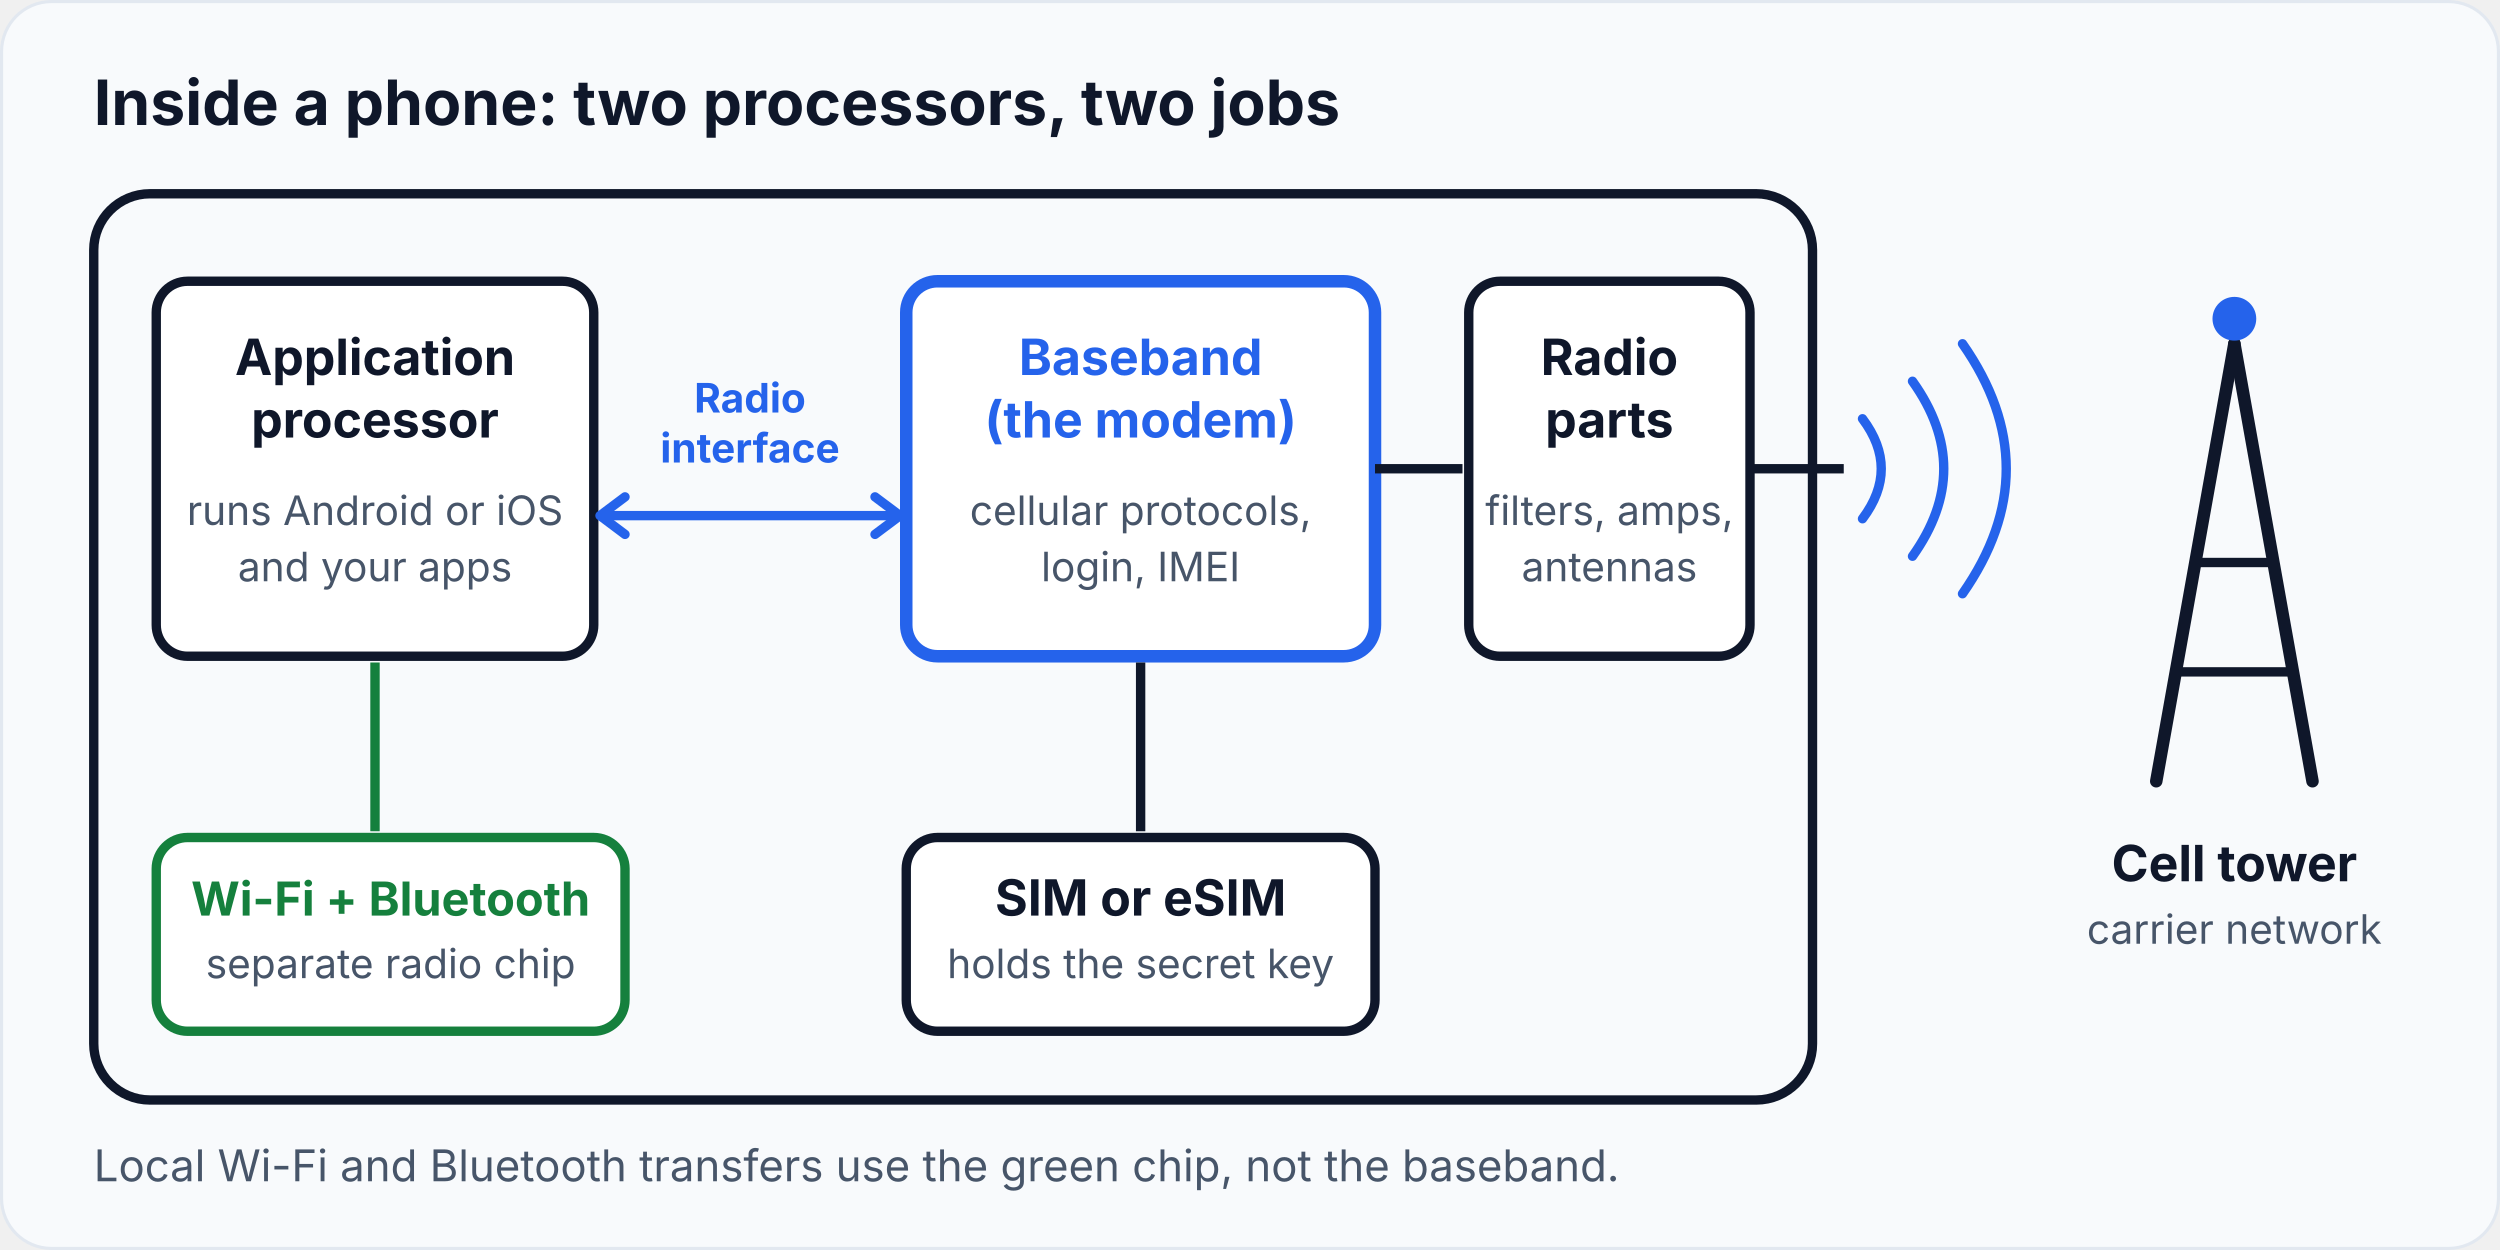
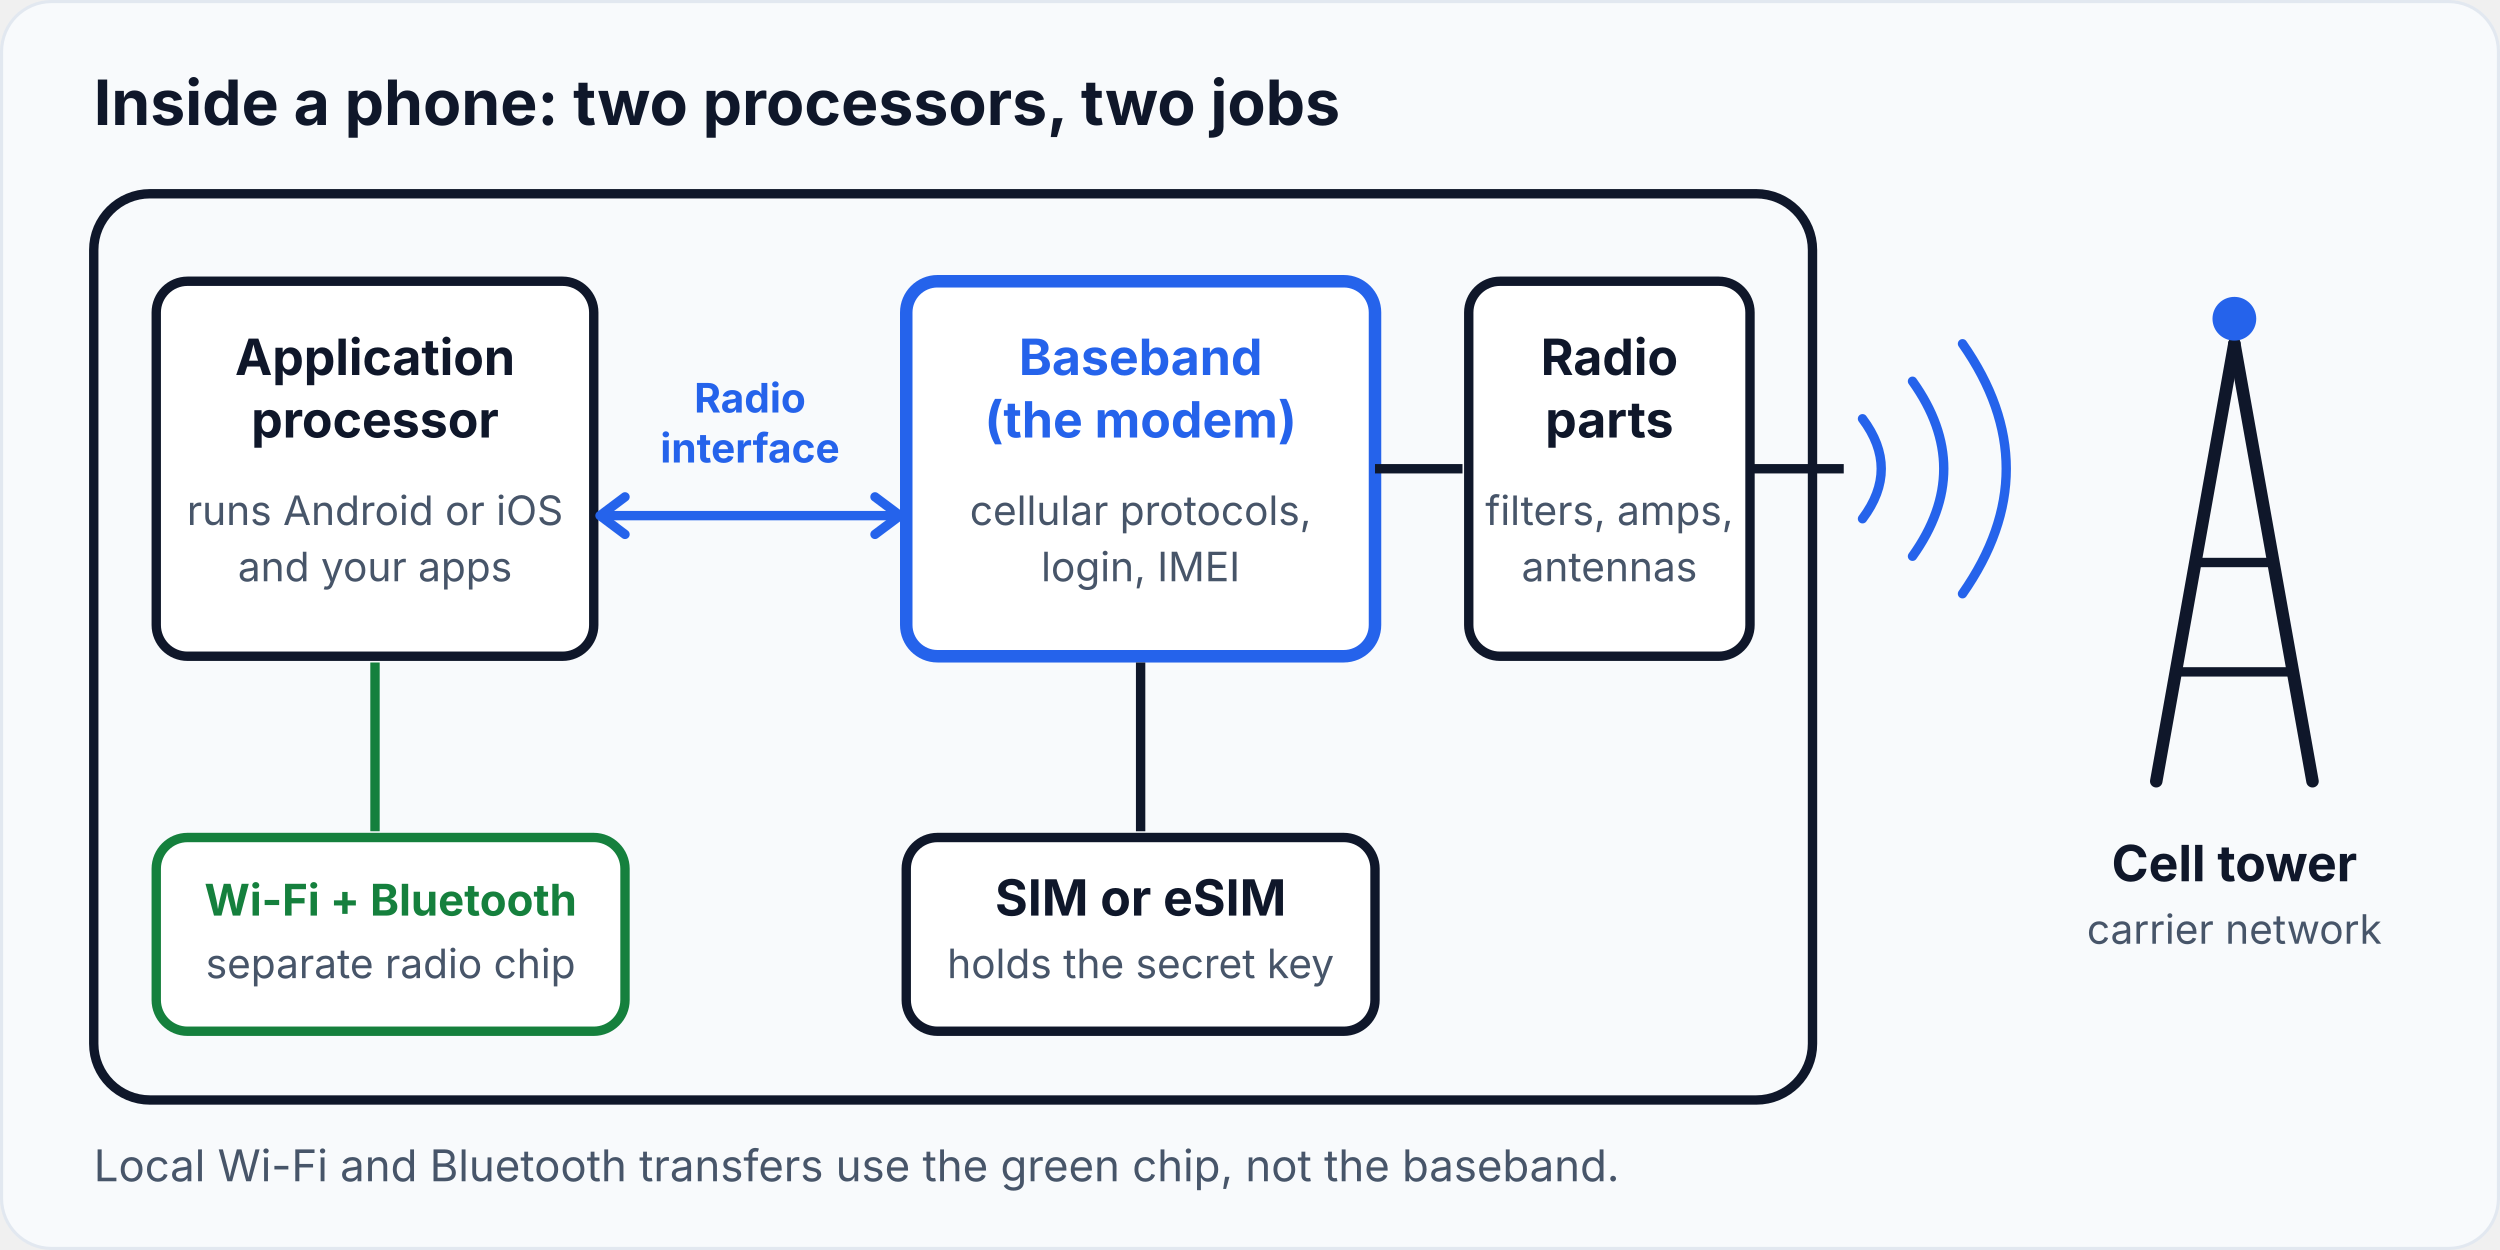
<svg xmlns="http://www.w3.org/2000/svg" viewBox="0 0 800 400" width="800" height="400" role="img" font-family="Urbanist, system-ui, -apple-system, 'Segoe UI', sans-serif">
  <rect x="0.5" y="0.5" width="799" height="399" rx="16" fill="#F8FAFC" stroke="#E2E8F0" />
  <text x="30" y="40" font-size="20" font-weight="700" fill="#0F172A">Inside a phone: two processors, two jobs</text>
  <rect x="30" y="62" width="550" height="290" rx="18" fill="#F8FAFC" stroke="#0F172A" stroke-width="3" />
  <rect x="50" y="90" width="140" height="120" rx="10" fill="#FFFFFF" stroke="#0F172A" stroke-width="3" />
  <text x="120" y="120" text-anchor="middle" font-size="16" font-weight="700" fill="#0F172A">Application</text>
  <text x="120" y="140" text-anchor="middle" font-size="16" font-weight="700" fill="#0F172A">processor</text>
  <text x="120" y="168" text-anchor="middle" font-size="13" fill="#475569">runs Android or iOS</text>
  <text x="120" y="186" text-anchor="middle" font-size="13" fill="#475569">and your apps</text>
  <text x="240" y="132" text-anchor="middle" font-size="13" fill="#2563EB" font-weight="700">Radio</text>
  <text x="240" y="148" text-anchor="middle" font-size="13" fill="#2563EB" font-weight="700">interface</text>
  <line x1="194" y1="165" x2="286" y2="165" stroke="#2563EB" stroke-width="3" />
  <path d="M200 159 L192 165 L200 171 M280 159 L288 165 L280 171" fill="none" stroke="#2563EB" stroke-width="3" stroke-linecap="round" stroke-linejoin="round" />
  <rect x="290" y="90" width="150" height="120" rx="10" fill="#FFFFFF" stroke="#2563EB" stroke-width="4" />
  <text x="365" y="120" text-anchor="middle" font-size="16" font-weight="700" fill="#2563EB">Baseband</text>
  <text x="365" y="140" text-anchor="middle" font-size="16" font-weight="700" fill="#2563EB">(the modem)</text>
  <text x="365" y="168" text-anchor="middle" font-size="13" fill="#475569">cellular protocols,</text>
  <text x="365" y="186" text-anchor="middle" font-size="13" fill="#475569">login, IMEI</text>
  <line x1="440" y1="150" x2="468" y2="150" stroke="#0F172A" stroke-width="3" />
  <rect x="470" y="90" width="90" height="120" rx="10" fill="#FFFFFF" stroke="#0F172A" stroke-width="3" />
  <text x="515" y="120" text-anchor="middle" font-size="16" font-weight="700" fill="#0F172A">Radio</text>
  <text x="515" y="140" text-anchor="middle" font-size="16" font-weight="700" fill="#0F172A">parts</text>
  <text x="515" y="168" text-anchor="middle" font-size="13" fill="#475569">filters, amps,</text>
  <text x="515" y="186" text-anchor="middle" font-size="13" fill="#475569">antennas</text>
  <rect x="290" y="268" width="150" height="62" rx="10" fill="#FFFFFF" stroke="#0F172A" stroke-width="3" />
  <text x="365" y="293" text-anchor="middle" font-size="16" font-weight="700" fill="#0F172A">SIM or eSIM</text>
  <text x="365" y="313" text-anchor="middle" font-size="13" fill="#475569">holds the secret key</text>
  <line x1="365" y1="212" x2="365" y2="266" stroke="#0F172A" stroke-width="3" />
  <rect x="50" y="268" width="150" height="62" rx="10" fill="#FFFFFF" stroke="#15803D" stroke-width="3" />
-   <text x="125" y="293" text-anchor="middle" font-size="15" font-weight="700" fill="#15803D">Wi-Fi + Bluetooth</text>
+   <text x="125" y="293" text-anchor="middle" font-size="14" font-weight="700" fill="#15803D">Wi-Fi + Bluetooth</text>
  <text x="125" y="313" text-anchor="middle" font-size="13" fill="#475569">separate radio chip</text>
  <line x1="120" y1="212" x2="120" y2="266" stroke="#15803D" stroke-width="3" />
  <g fill="none" stroke="#2563EB" stroke-width="3" stroke-linecap="round">
    <path d="M596 134 Q608 150 596 166" />
    <path d="M612 122 Q632 150 612 178" />
    <path d="M628 110 Q656 150 628 190" />
  </g>
  <line x1="560" y1="150" x2="590" y2="150" stroke="#0F172A" stroke-width="3" />
  <line x1="715" y1="110" x2="690" y2="250" stroke="#0F172A" stroke-width="4" stroke-linecap="round" />
  <line x1="715" y1="110" x2="740" y2="250" stroke="#0F172A" stroke-width="4" stroke-linecap="round" />
  <line x1="702" y1="180" x2="728" y2="180" stroke="#0F172A" stroke-width="3" />
  <line x1="696" y1="215" x2="734" y2="215" stroke="#0F172A" stroke-width="3" />
  <circle cx="715" cy="102" r="7" fill="#2563EB" />
  <text x="715" y="282" text-anchor="middle" font-size="16" font-weight="700" fill="#0F172A">Cell tower</text>
  <text x="715" y="302" text-anchor="middle" font-size="13" fill="#475569">carrier network</text>
  <text x="30" y="378" font-size="14" fill="#475569">Local Wi-Fi and Bluetooth transfers use the green chip, not the baseband.</text>
</svg>
